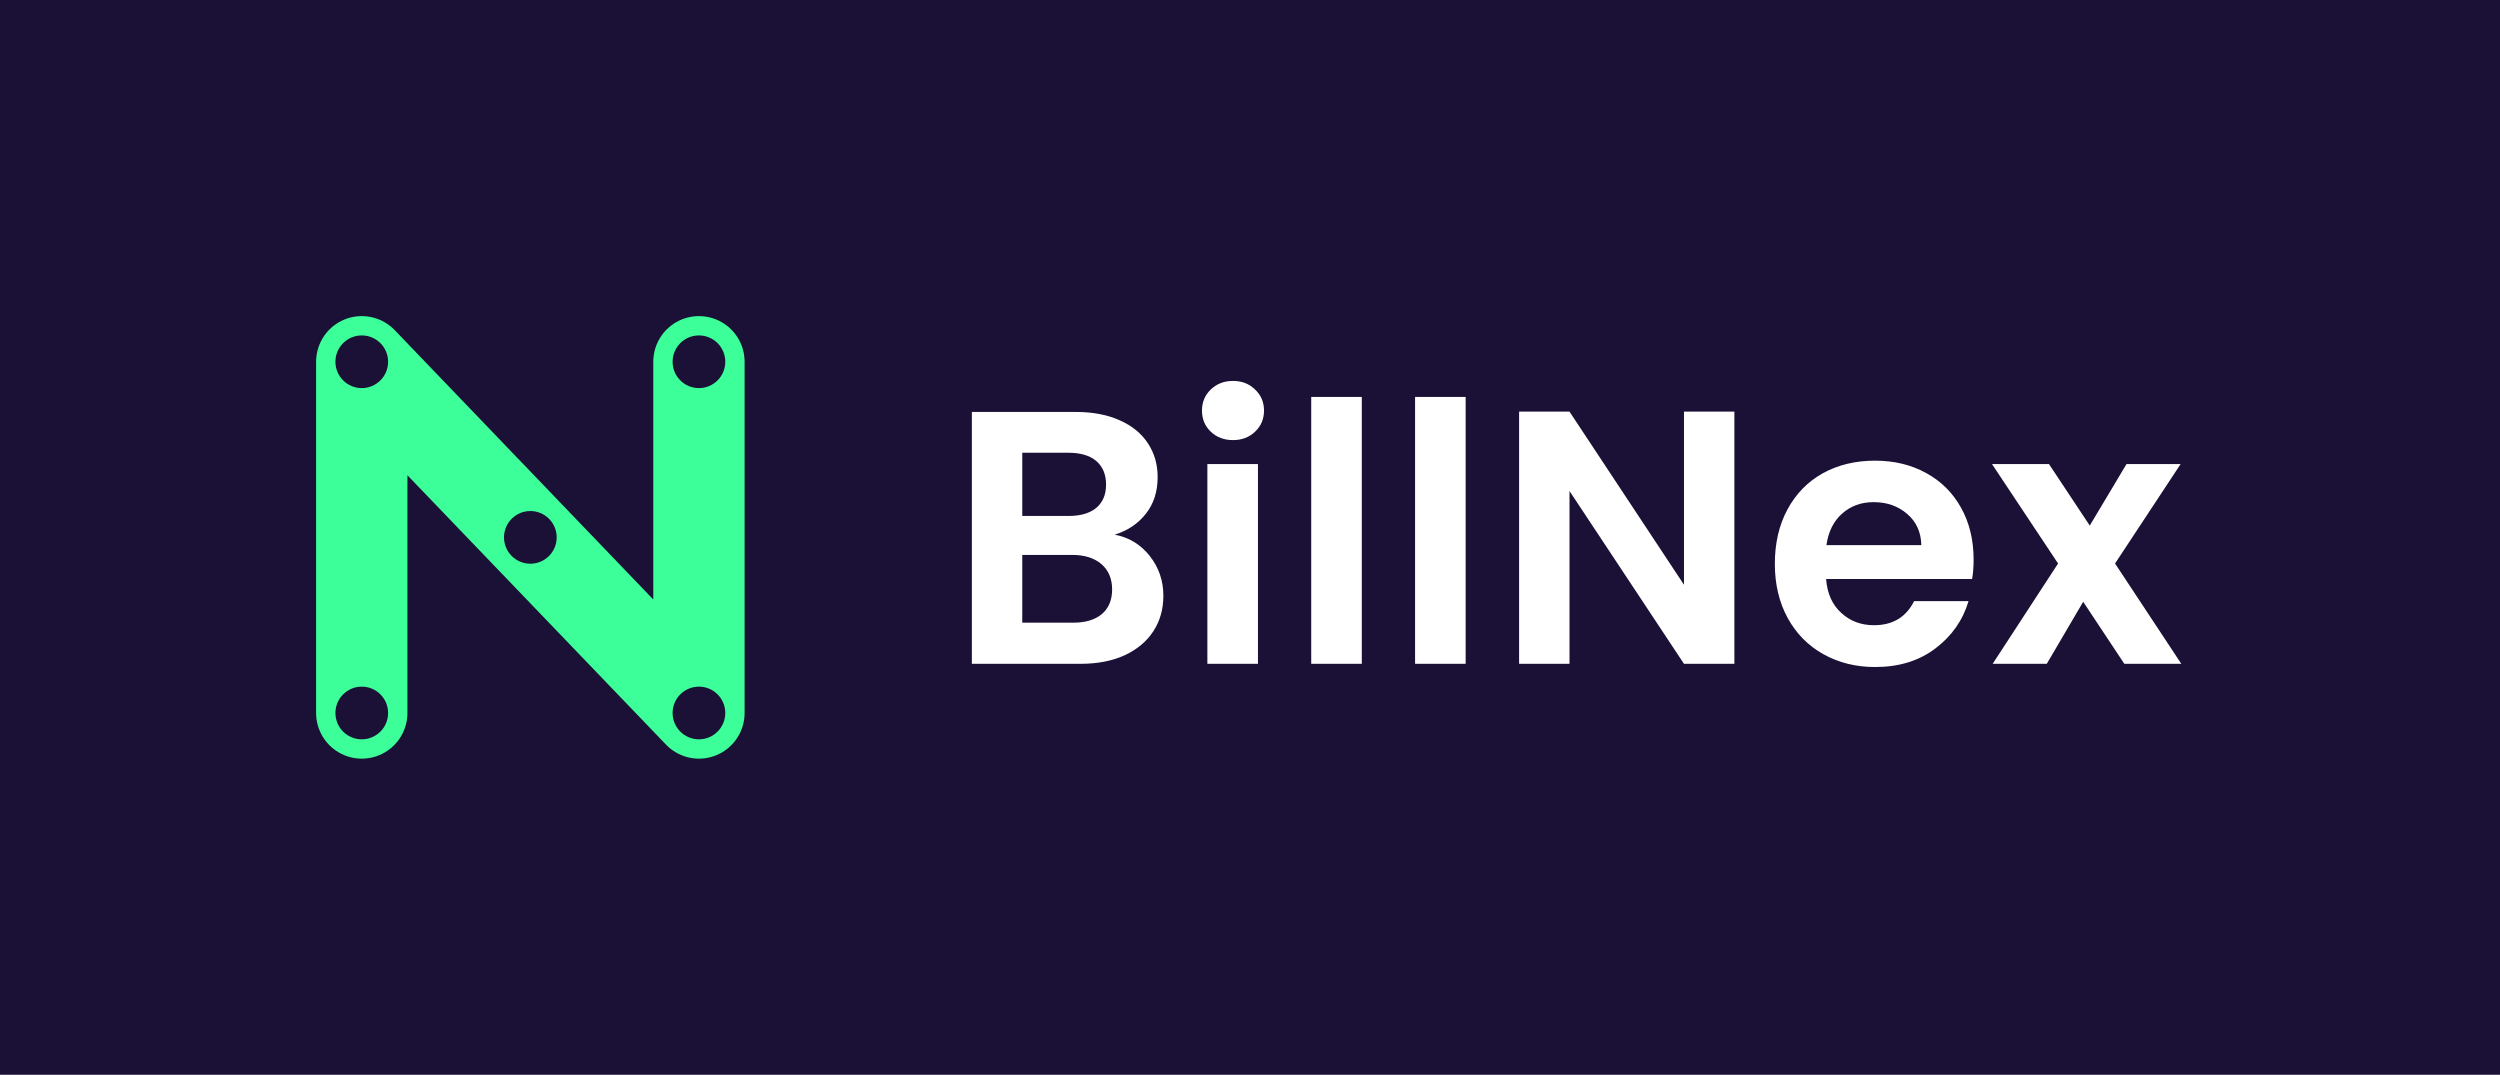
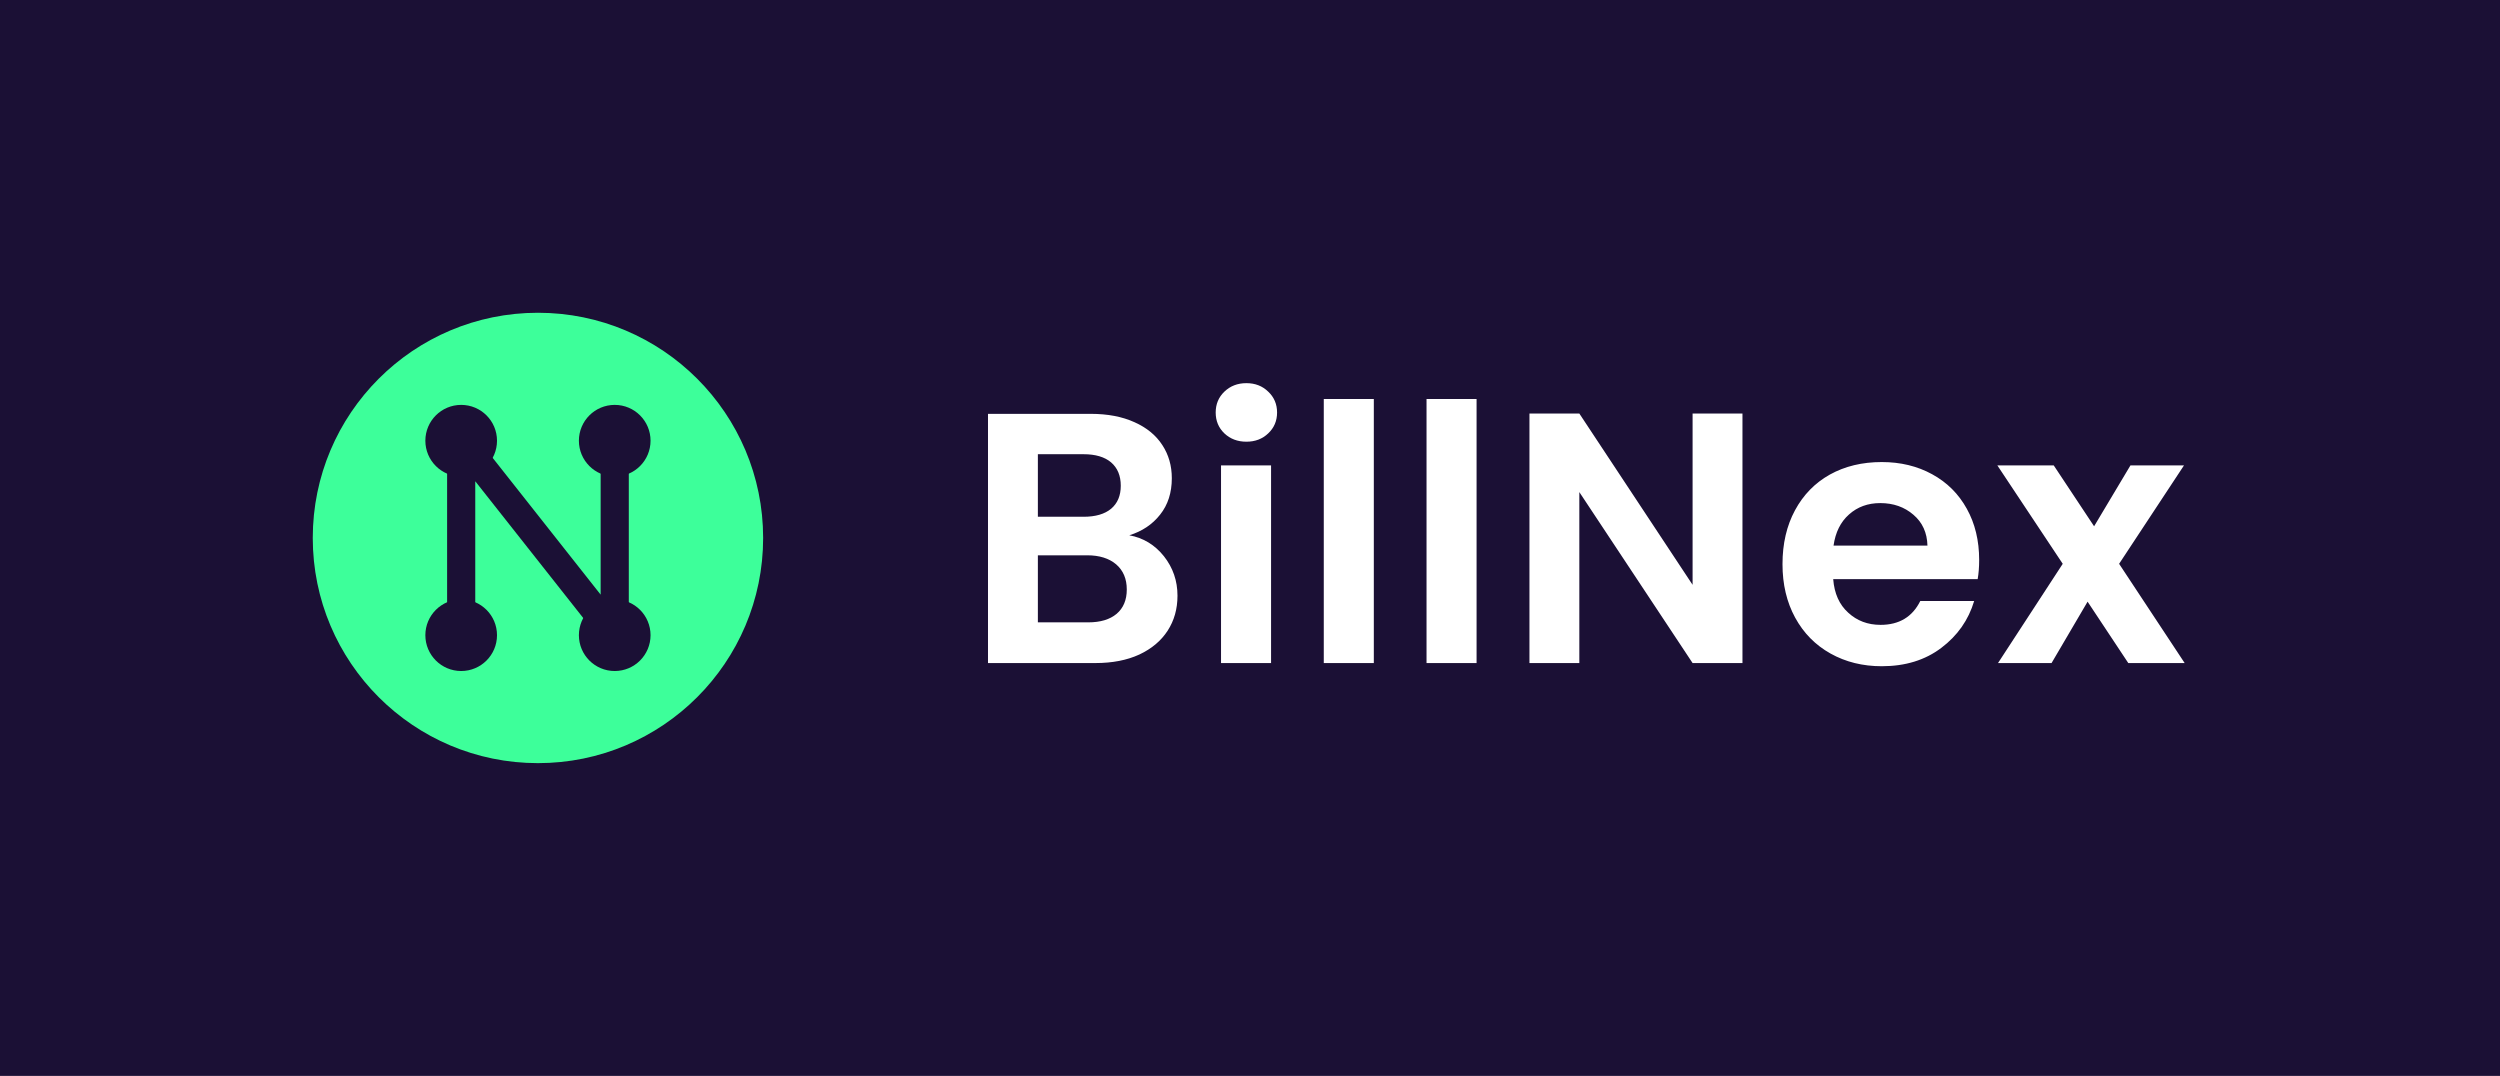
- <svg xmlns="http://www.w3.org/2000/svg" viewBox="0 0 1482.9 637.5" width="1482.9" height="637.5">
-   <rect width="1482.9" height="637.5" fill="#1B1035" />
-   <g transform="translate(214.583 214.583) scale(2.08333)">
+ <svg xmlns="http://www.w3.org/2000/svg" viewBox="0 0 1498.74 645" width="1498.74" height="645">
+   <rect width="1498.74" height="645" fill="#1B1035" />
+   <g transform="translate(169.091 169.091) scale(1.53409)">
    <defs>
-       <mask id="h" maskUnits="userSpaceOnUse" x="-30" y="-30" width="156" height="160">
-         <rect x="-30" y="-30" width="156" height="160" fill="#fff" />
-         <g fill="#000">
-           <circle cx="0" cy="0" r="7.5" />
-           <circle cx="96" cy="0" r="7.5" />
-           <circle cx="0" cy="100" r="7.5" />
-           <circle cx="96" cy="100" r="7.5" />
-           <circle cx="48" cy="50" r="7.5" />
-         </g>
+       <mask id="h" maskUnits="userSpaceOnUse" x="0" y="0" width="200" height="200">
+         <rect width="200" height="200" fill="#fff" />
+         <path d="M70 138V62L130 138V62" fill="none" stroke="#000" stroke-width="11" stroke-linecap="round" stroke-linejoin="round" />
+         <circle cx="70" cy="138" r="14" fill="#000" />
+         <circle cx="70" cy="62" r="14" fill="#000" />
+         <circle cx="130" cy="138" r="14" fill="#000" />
+         <circle cx="130" cy="62" r="14" fill="#000" />
      </mask>
    </defs>
-     <g mask="url(#h)" fill="none" stroke="#3DFF9A" stroke-width="26" stroke-linecap="round" stroke-linejoin="round">
-       <path d="M0 100V0M96 0V100M0 0L96 100" />
-     </g>
+     <circle cx="100" cy="100" r="88" fill="#3DFF9A" mask="url(#h)" />
  </g>
-   <path d="M128.4 -40.4Q128.4 -28.5 122.5 -19.4Q116.6 -10.3 105.5 -5.1Q94.4 0.0 79.2 0.0H14.8V-149.4H76.4Q91.6 -149.4 102.6 -144.4Q113.6 -139.5 119.3 -130.7Q125.0 -122.0 125.0 -110.8Q125.0 -97.8 118.0 -89.0Q111.1 -80.2 99.5 -76.6Q112.1 -74.3 120.3 -64.0Q128.4 -53.7 128.4 -40.4ZM44.7 -87.7H72.1Q82.8 -87.7 88.6 -92.5Q94.4 -97.4 94.4 -106.3Q94.4 -115.3 88.6 -120.3Q82.8 -125.2 72.1 -125.2H44.7ZM98.0 -44.1Q98.0 -53.7 91.6 -59.2Q85.2 -64.6 74.3 -64.6H44.7V-24.4H74.9Q85.8 -24.4 91.9 -29.5Q98.0 -34.7 98.0 -44.1ZM151.3 -150.2Q151.3 -157.7 156.5 -162.7Q161.8 -167.8 169.7 -167.8Q177.6 -167.8 182.8 -162.7Q188.1 -157.7 188.1 -150.2Q188.1 -142.7 182.8 -137.7Q177.6 -132.7 169.7 -132.7Q161.8 -132.7 156.5 -137.7Q151.3 -142.7 151.3 -150.2ZM184.5 -118.5V0.0H154.5V-118.5ZM246.1 -158.3V0.0H216.1V-158.3ZM307.7 -158.3V0.0H277.7V-158.3ZM467.1 0.0H437.2L369.3 -102.5V0.0H339.4V-149.6H369.3L437.2 -46.9V-149.6H467.1ZM608.1 -50.3H521.5Q522.5 -37.4 530.5 -30.2Q538.4 -22.9 549.9 -22.9Q566.6 -22.9 573.7 -37.2H606.0Q600.9 -20.1 586.3 -9.1Q571.8 1.9 550.6 1.9Q533.5 1.9 519.9 -5.7Q506.3 -13.3 498.7 -27.2Q491.1 -41.1 491.1 -59.3Q491.1 -77.7 498.6 -91.6Q506.1 -105.5 519.5 -113.0Q533.0 -120.5 550.6 -120.5Q567.5 -120.5 580.8 -113.2Q594.2 -105.9 601.6 -92.5Q609.0 -79.2 609.0 -61.8Q609.0 -55.4 608.1 -50.3ZM578.0 -70.4Q577.7 -82.0 569.6 -88.9Q561.5 -95.9 549.7 -95.9Q538.6 -95.9 531.0 -89.1Q523.4 -82.4 521.7 -70.4ZM698.4 0.0 674.0 -36.8 652.4 0.0H620.3L659.1 -59.5L619.9 -118.5H653.7L677.9 -82.0L699.7 -118.5H731.8L692.9 -59.5L732.2 0.0Z" fill="#FFFFFF" transform="translate(561.667 393.75)" />
+   <path d="M128.4 -40.4Q128.4 -28.5 122.5 -19.4Q116.6 -10.3 105.5 -5.1Q94.4 0.0 79.2 0.0H14.8V-149.4H76.4Q91.6 -149.4 102.6 -144.4Q113.6 -139.5 119.3 -130.7Q125.0 -122.0 125.0 -110.8Q125.0 -97.8 118.0 -89.0Q111.1 -80.2 99.5 -76.6Q112.1 -74.3 120.3 -64.0Q128.4 -53.7 128.4 -40.4ZM44.7 -87.7H72.1Q82.8 -87.7 88.6 -92.5Q94.4 -97.4 94.4 -106.3Q94.4 -115.3 88.6 -120.3Q82.8 -125.2 72.1 -125.2H44.7ZM98.0 -44.1Q98.0 -53.7 91.6 -59.2Q85.2 -64.6 74.3 -64.6H44.7V-24.4H74.9Q85.8 -24.4 91.9 -29.5Q98.0 -34.7 98.0 -44.1ZM151.3 -150.2Q151.3 -157.7 156.5 -162.7Q161.8 -167.8 169.7 -167.8Q177.6 -167.8 182.8 -162.7Q188.1 -157.7 188.1 -150.2Q188.1 -142.7 182.8 -137.7Q177.6 -132.7 169.7 -132.7Q161.8 -132.7 156.5 -137.7Q151.3 -142.7 151.3 -150.2ZM184.5 -118.5V0.0H154.5V-118.5ZM246.1 -158.3V0.0H216.1V-158.3ZM307.7 -158.3V0.0H277.7V-158.3ZM467.1 0.0H437.2L369.3 -102.5V0.0H339.4V-149.6H369.3L437.2 -46.9V-149.6H467.1ZM608.1 -50.3H521.5Q522.5 -37.4 530.5 -30.2Q538.4 -22.9 549.9 -22.9Q566.6 -22.9 573.7 -37.2H606.0Q600.9 -20.1 586.3 -9.1Q571.8 1.9 550.6 1.9Q533.5 1.9 519.9 -5.7Q506.3 -13.3 498.7 -27.2Q491.1 -41.1 491.1 -59.3Q491.1 -77.7 498.6 -91.6Q506.1 -105.5 519.5 -113.0Q533.0 -120.5 550.6 -120.5Q567.5 -120.5 580.8 -113.2Q594.2 -105.9 601.6 -92.5Q609.0 -79.2 609.0 -61.8Q609.0 -55.4 608.1 -50.3ZM578.0 -70.4Q577.7 -82.0 569.6 -88.9Q561.5 -95.9 549.7 -95.9Q538.6 -95.9 531.0 -89.1Q523.4 -82.4 521.7 -70.4ZM698.4 0.0 674.0 -36.8 652.4 0.0H620.3L659.1 -59.5L619.9 -118.5H653.7L677.9 -82.0L699.7 -118.5H731.8L692.9 -59.5L732.2 0.0Z" fill="#FFFFFF" transform="translate(577.5 397.5)" />
</svg>
